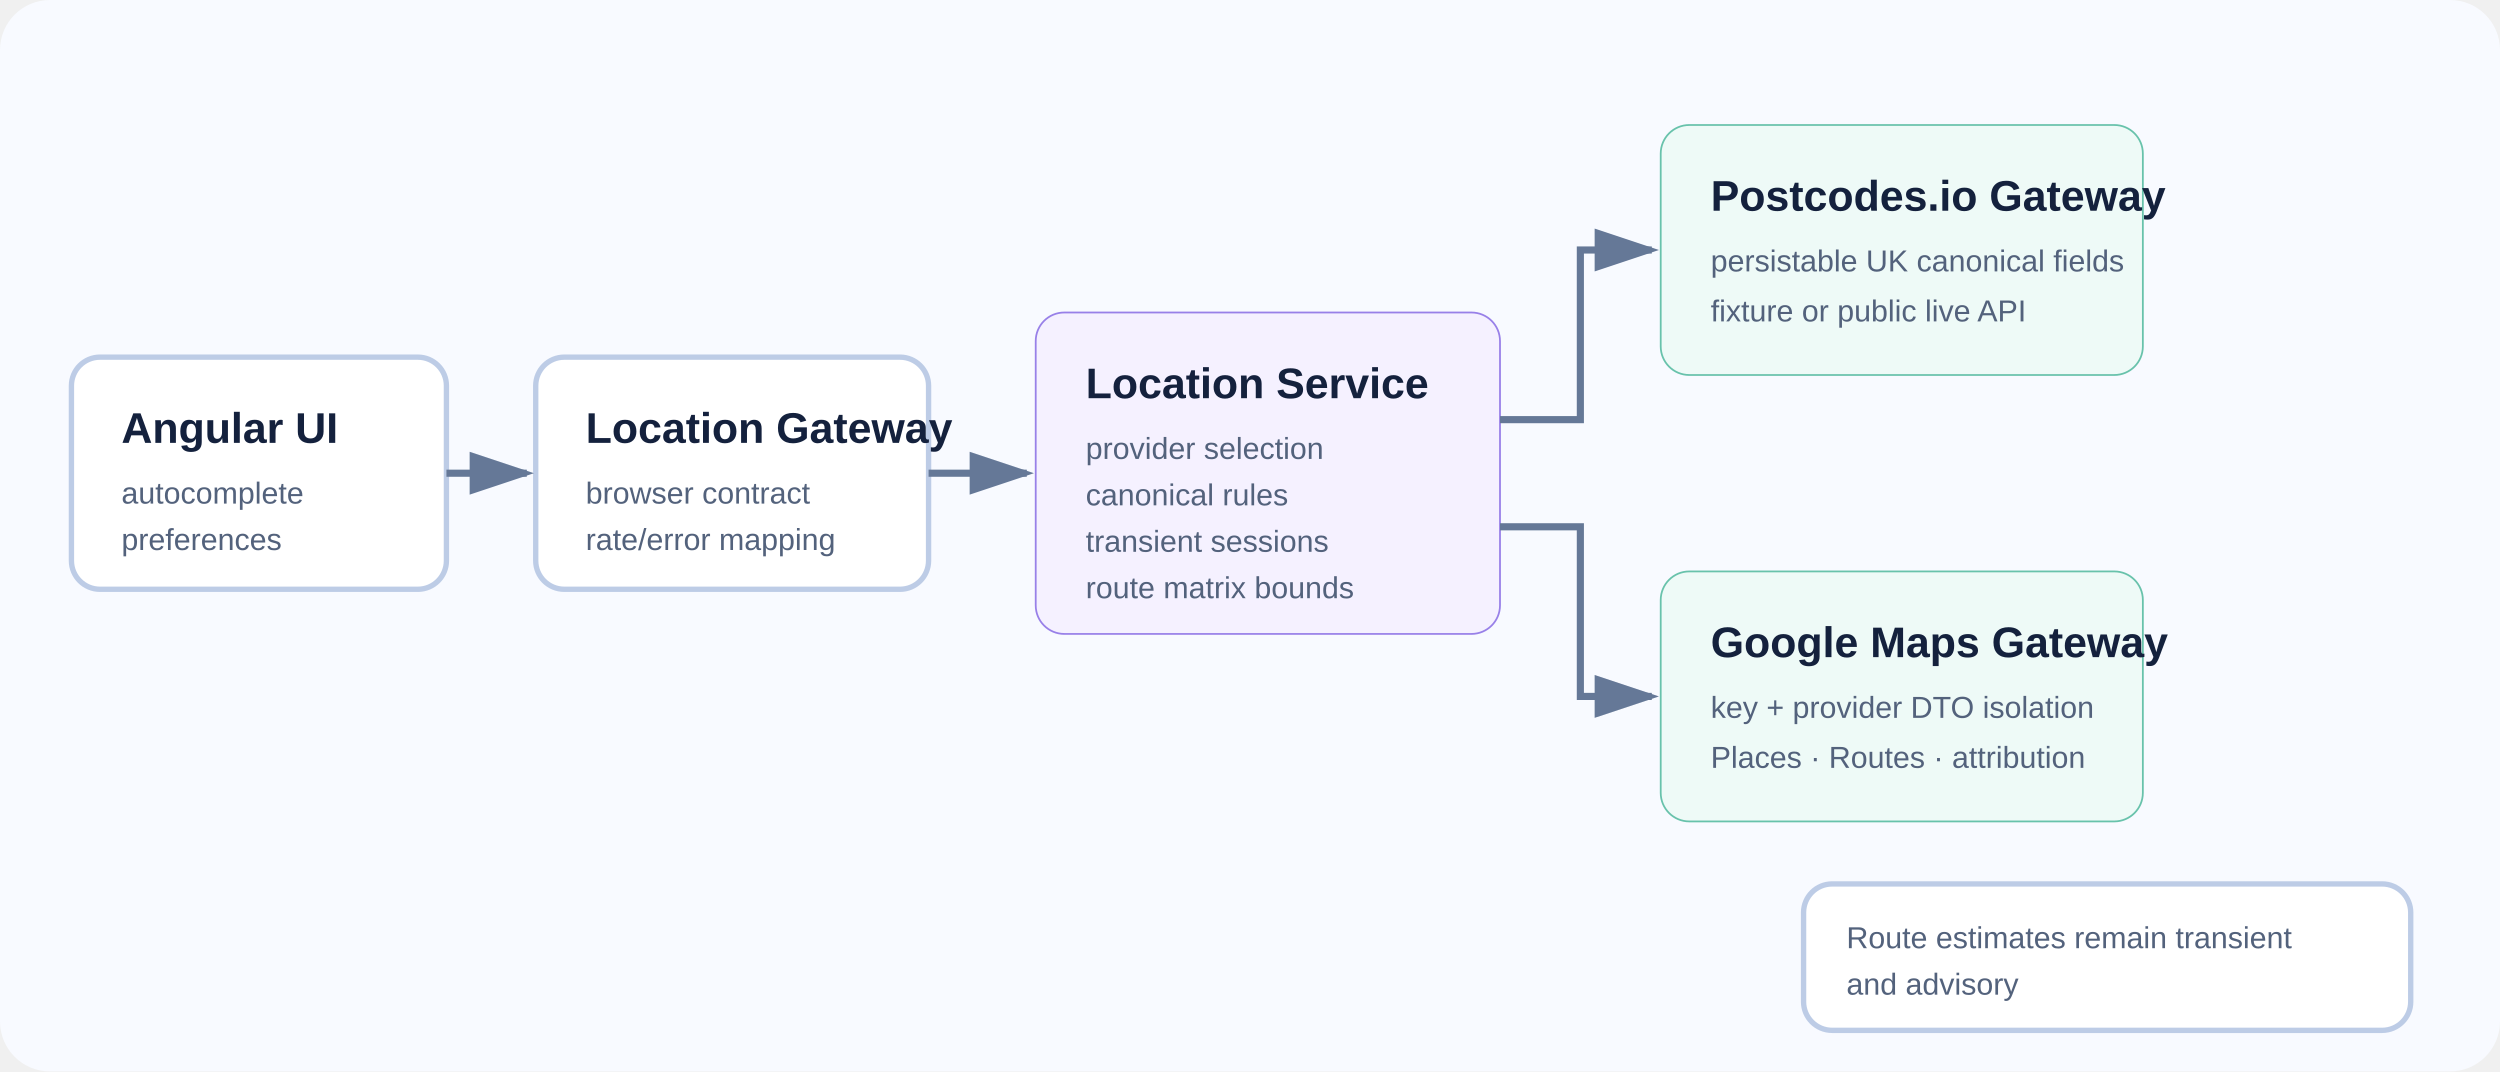
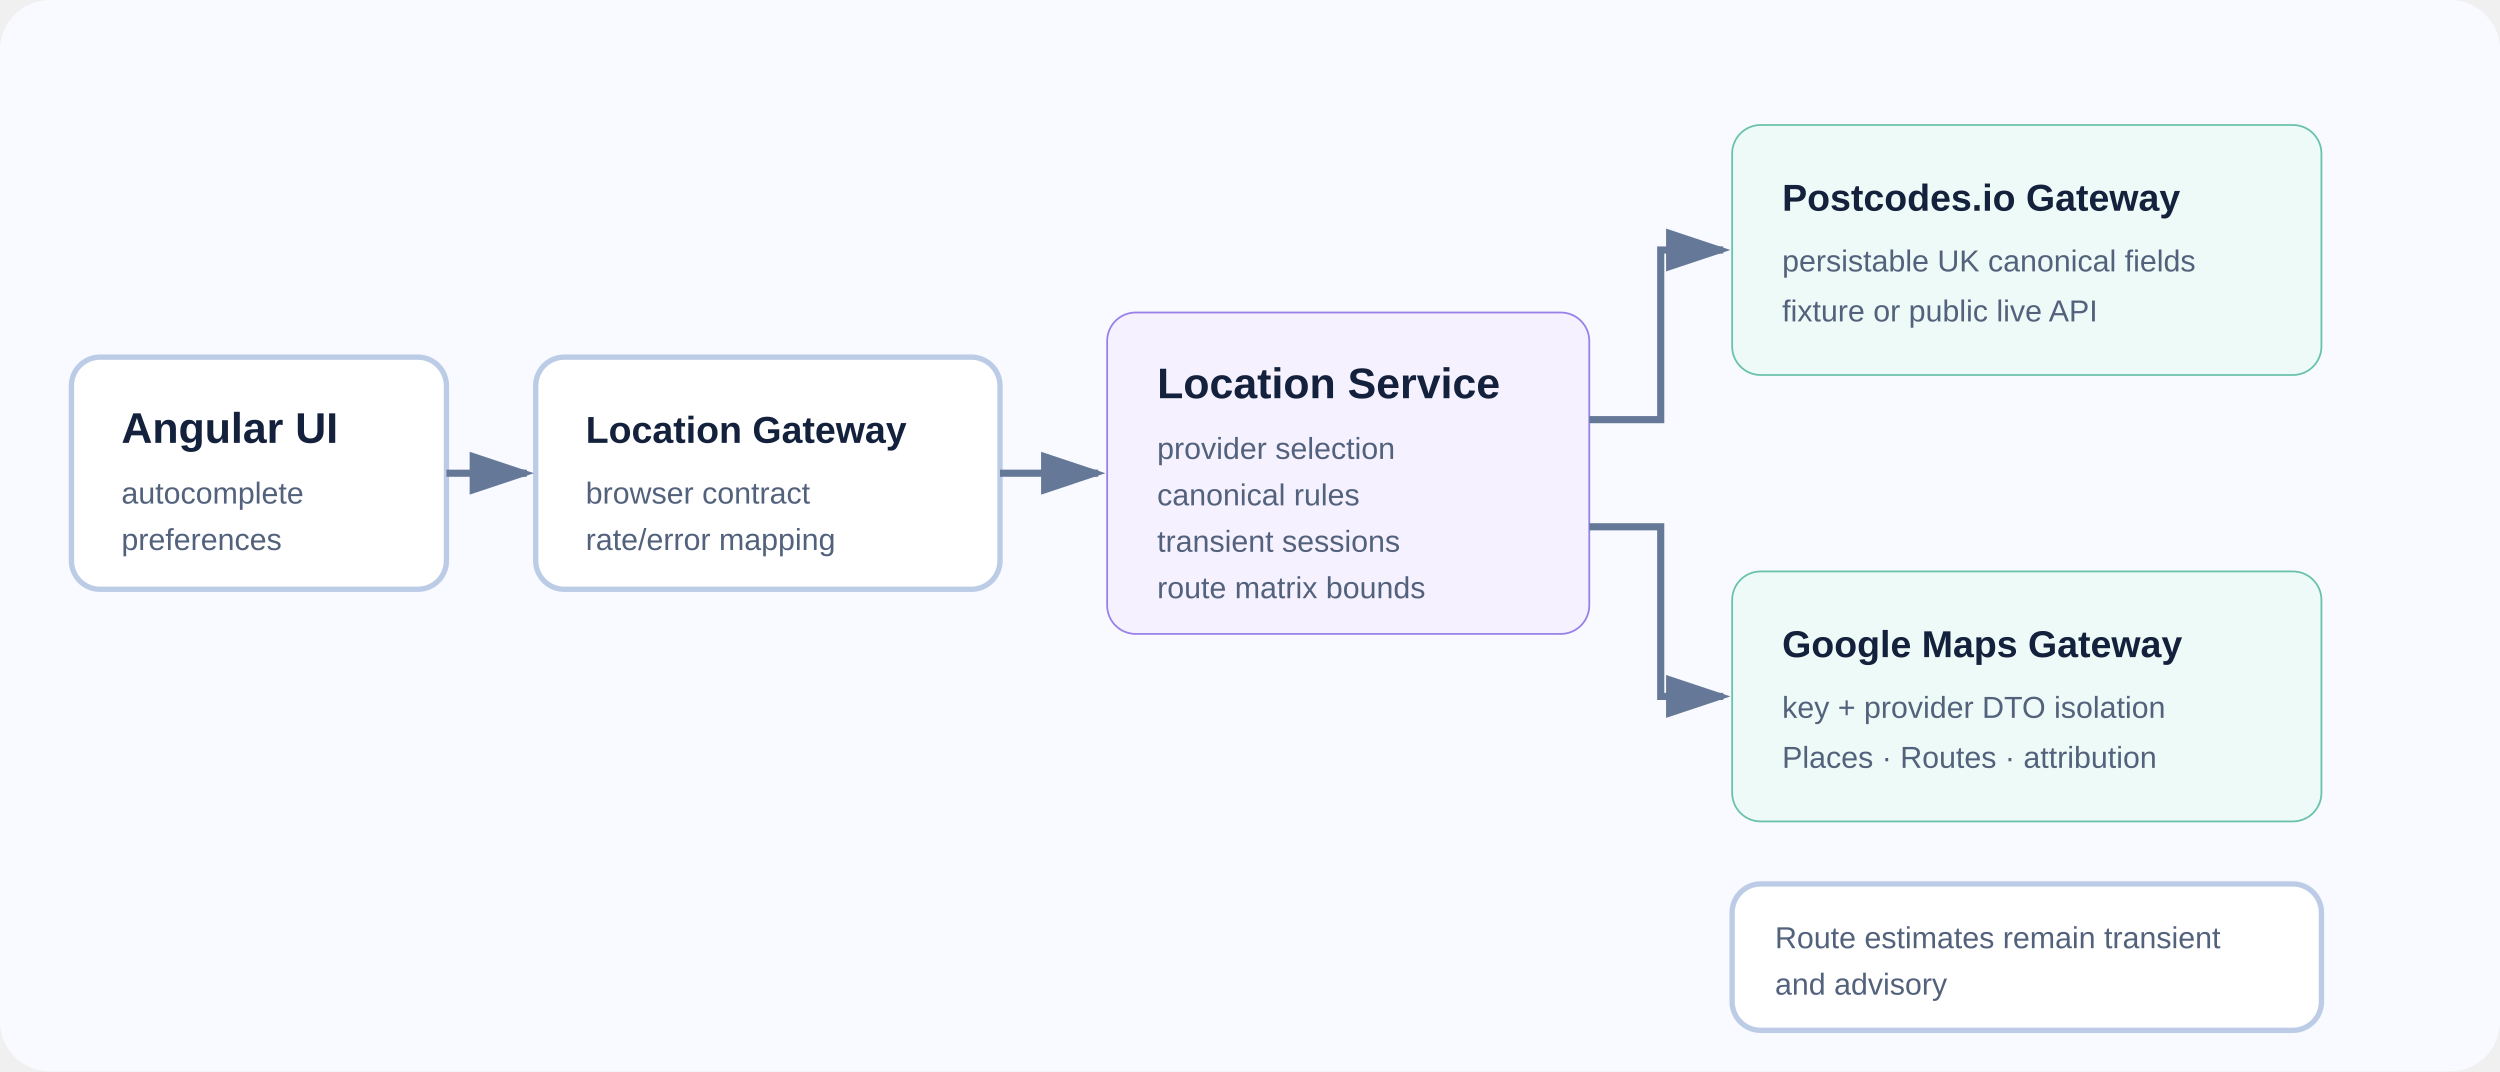
<svg xmlns="http://www.w3.org/2000/svg" width="1400" height="600" viewBox="0 0 1400 600">
  <defs>
-     <style>.h{font:800 24px Arial;fill:#14213d}.p{font:17px Arial;fill:#53627c}.b{fill:#fff;stroke:#bdcce6;stroke-width:3}.g{fill:#eefaf7;stroke:#68c2ab}.v{fill:#f5f1ff;stroke:#9880e8}.a{stroke:#657897;stroke-width:4;fill:none;marker-end:url(#m)}</style>
+     <style>.h{font:800 24px Arial;fill:#14213d}.hs{font:800 21px Arial;fill:#14213d}.p{font:17px Arial;fill:#53627c}.b{fill:#fff;stroke:#bdcce6;stroke-width:3}.g{fill:#eefaf7;stroke:#68c2ab}.v{fill:#f5f1ff;stroke:#9880e8}.a{stroke:#657897;stroke-width:4;fill:none;marker-end:url(#m)}</style>
    <marker id="m" markerWidth="10" markerHeight="10" refX="8" refY="3" orient="auto">
      <path d="M0,0 L0,6 L9,3 z" fill="#657897" />
    </marker>
  </defs>
  <rect width="1400" height="600" rx="28" fill="#f8faff" />
  <g transform="translate(40 200)">
    <rect class="b" width="210" height="130" rx="16" />
    <text class="h" x="28" y="48">Angular UI</text>
    <text class="p" x="28" y="82">autocomplete</text>
    <text class="p" x="28" y="108">preferences</text>
  </g>
  <g transform="translate(300 200)">
-     <rect class="b" width="220" height="130" rx="16" />
-     <text class="h" x="28" y="48">Location Gateway</text>
+     <rect class="b" width="260" height="130" rx="16" />
+     <text class="hs" x="28" y="48">Location Gateway</text>
    <text class="p" x="28" y="82">browser contract</text>
    <text class="p" x="28" y="108">rate/error mapping</text>
  </g>
-   <g transform="translate(580 175)">
-     <rect class="v" width="260" height="180" rx="16" />
+   <g transform="translate(620 175)">
+     <rect class="v" width="270" height="180" rx="16" />
    <text class="h" x="28" y="48">Location Service</text>
    <text class="p" x="28" y="82">provider selection</text>
    <text class="p" x="28" y="108">canonical rules</text>
    <text class="p" x="28" y="134">transient sessions</text>
    <text class="p" x="28" y="160">route matrix bounds</text>
  </g>
  <path class="a" d="M250 265 H295" />
-   <path class="a" d="M520 265 H575" />
-   <g transform="translate(930 70)">
-     <rect class="g" width="270" height="140" rx="16" />
-     <text class="h" x="28" y="48">Postcodes.io Gateway</text>
+   <path class="a" d="M560 265 H615" />
+   <g transform="translate(970 70)">
+     <rect class="g" width="330" height="140" rx="16" />
+     <text class="hs" x="28" y="48">Postcodes.io Gateway</text>
    <text class="p" x="28" y="82">persistable UK canonical fields</text>
    <text class="p" x="28" y="110">fixture or public live API</text>
  </g>
-   <g transform="translate(930 320)">
-     <rect class="g" width="270" height="140" rx="16" />
-     <text class="h" x="28" y="48">Google Maps Gateway</text>
+   <g transform="translate(970 320)">
+     <rect class="g" width="330" height="140" rx="16" />
+     <text class="hs" x="28" y="48">Google Maps Gateway</text>
    <text class="p" x="28" y="82">key + provider DTO isolation</text>
    <text class="p" x="28" y="110">Places · Routes · attribution</text>
  </g>
-   <path class="a" d="M840 235 H885 V140 H925" />
-   <path class="a" d="M840 295 H885 V390 H925" />
-   <g transform="translate(1010 495)">
-     <rect class="b" width="340" height="82" rx="16" />
+   <path class="a" d="M890 235 H930 V140 H965" />
+   <path class="a" d="M890 295 H930 V390 H965" />
+   <g transform="translate(970 495)">
+     <rect class="b" width="330" height="82" rx="16" />
    <text class="p" x="24" y="36">Route estimates remain transient</text>
    <text class="p" x="24" y="62">and advisory</text>
  </g>
</svg>
